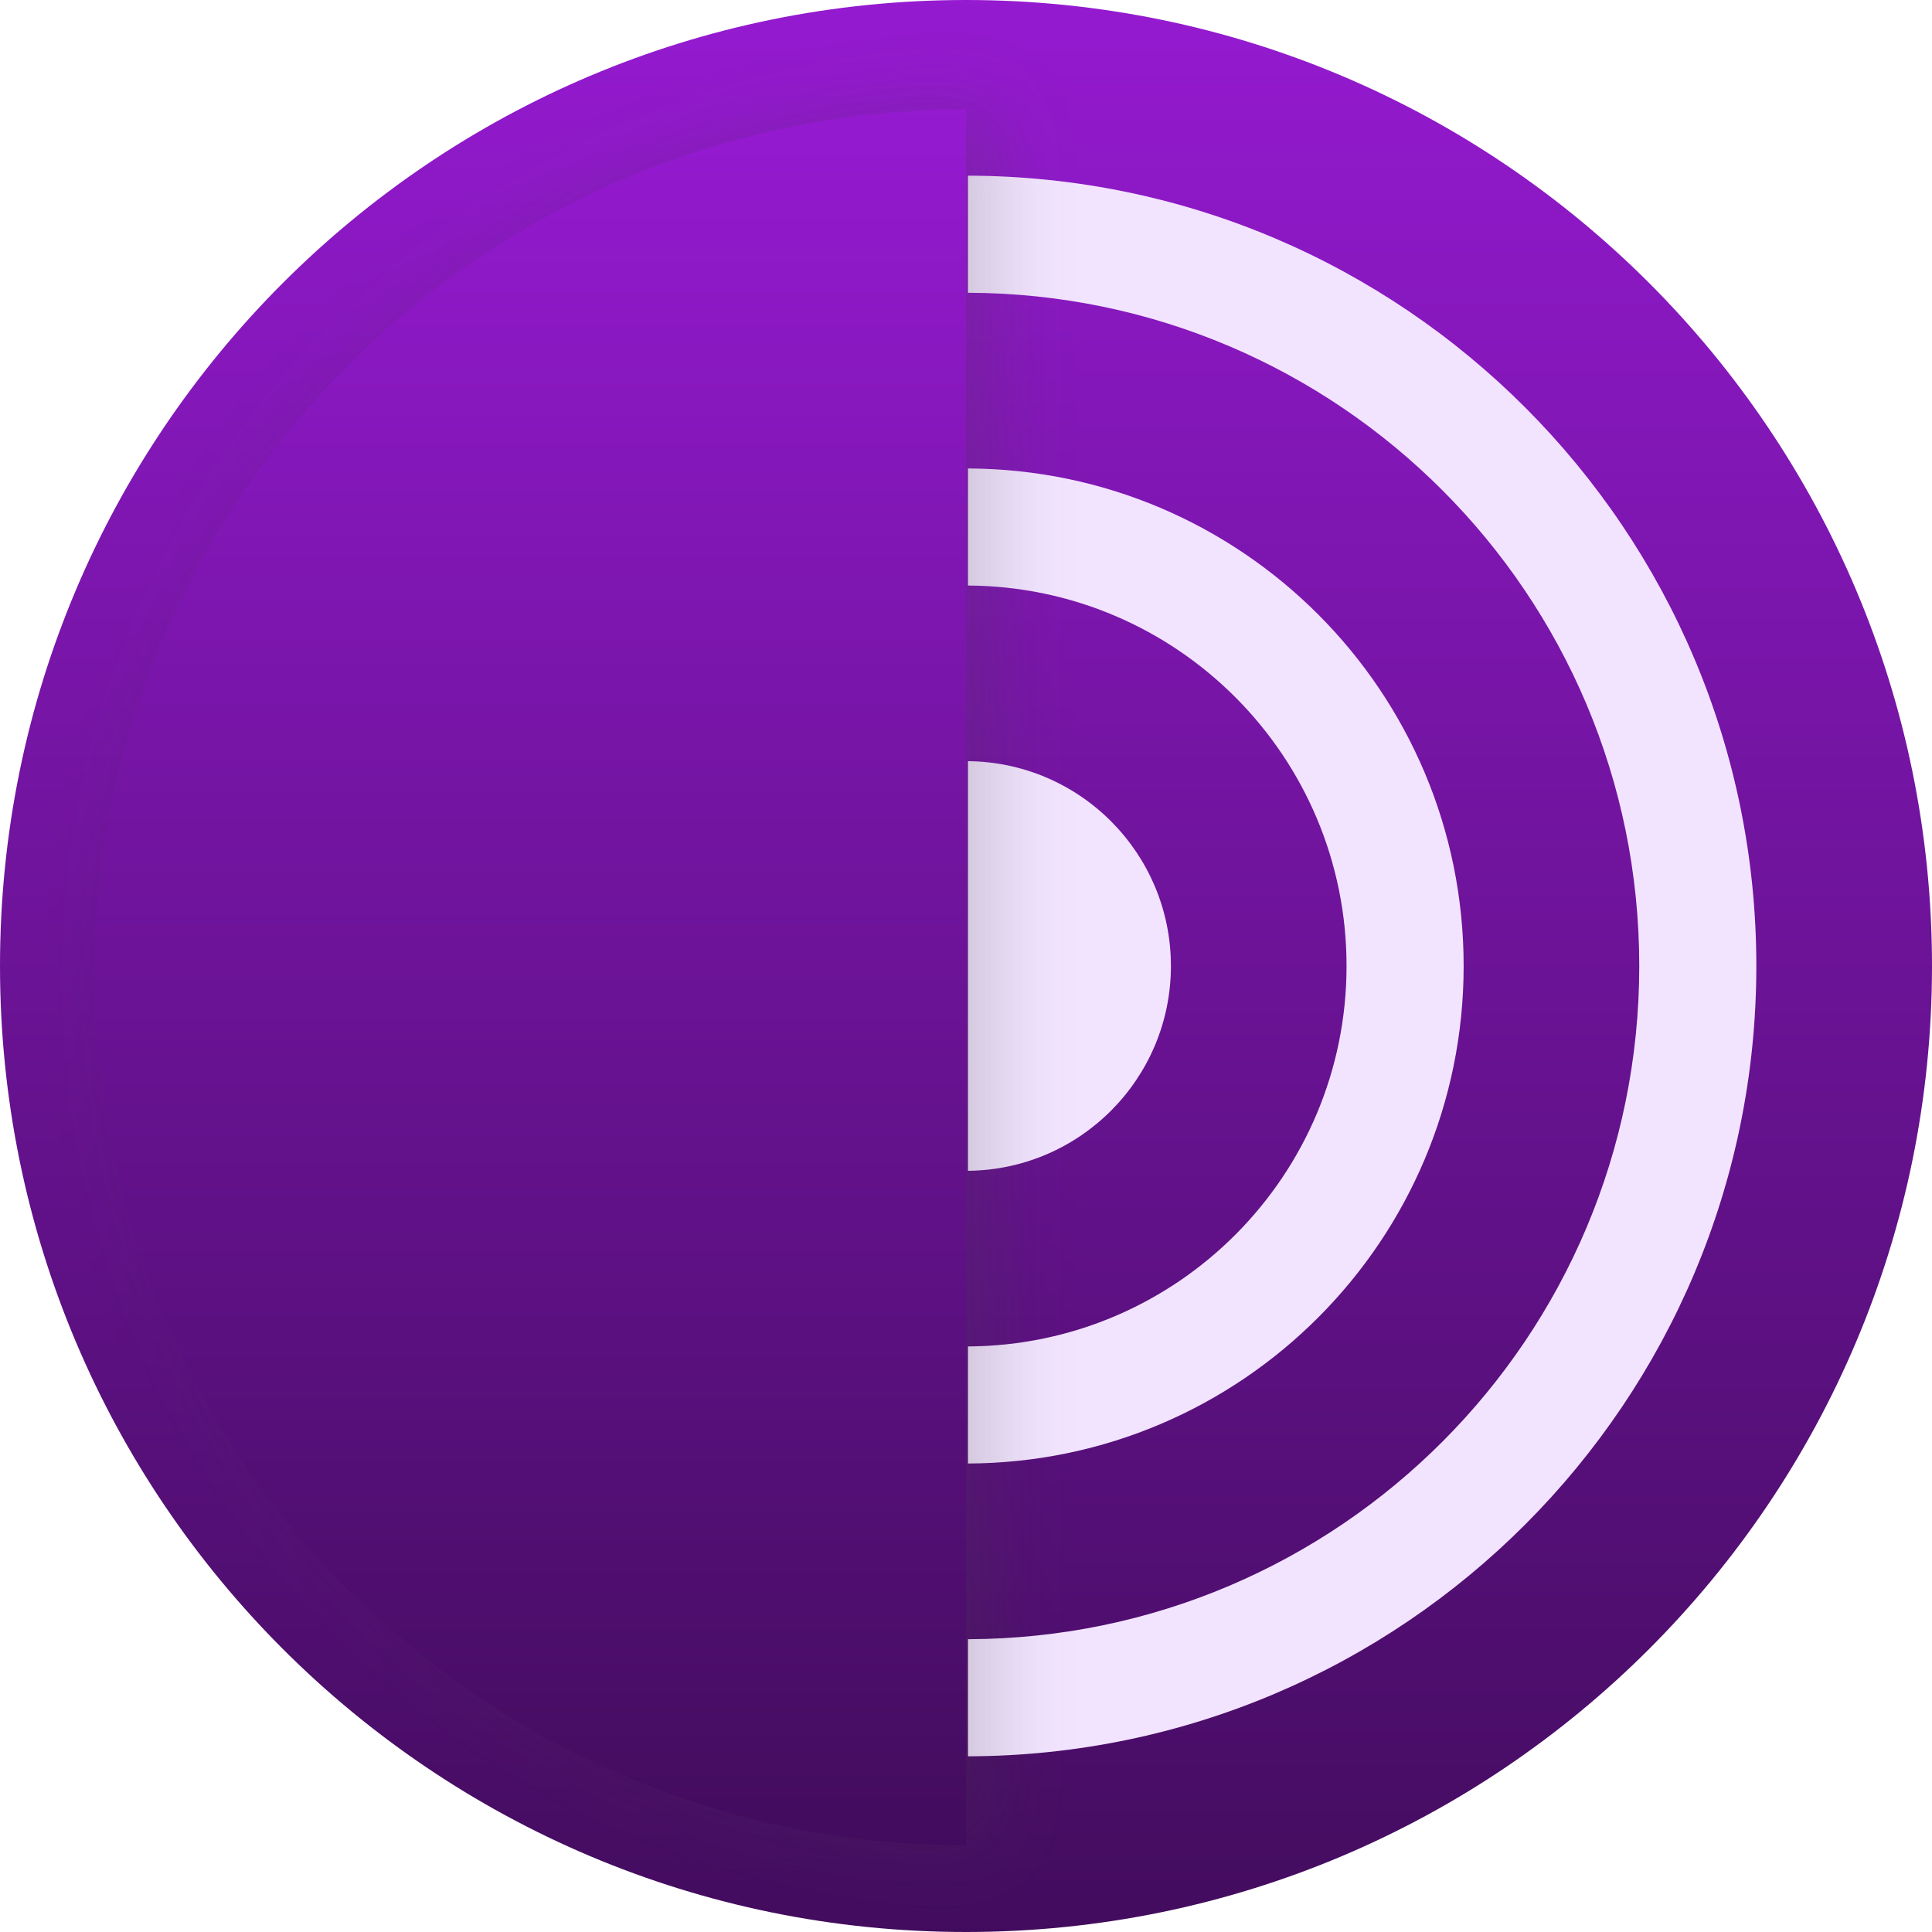
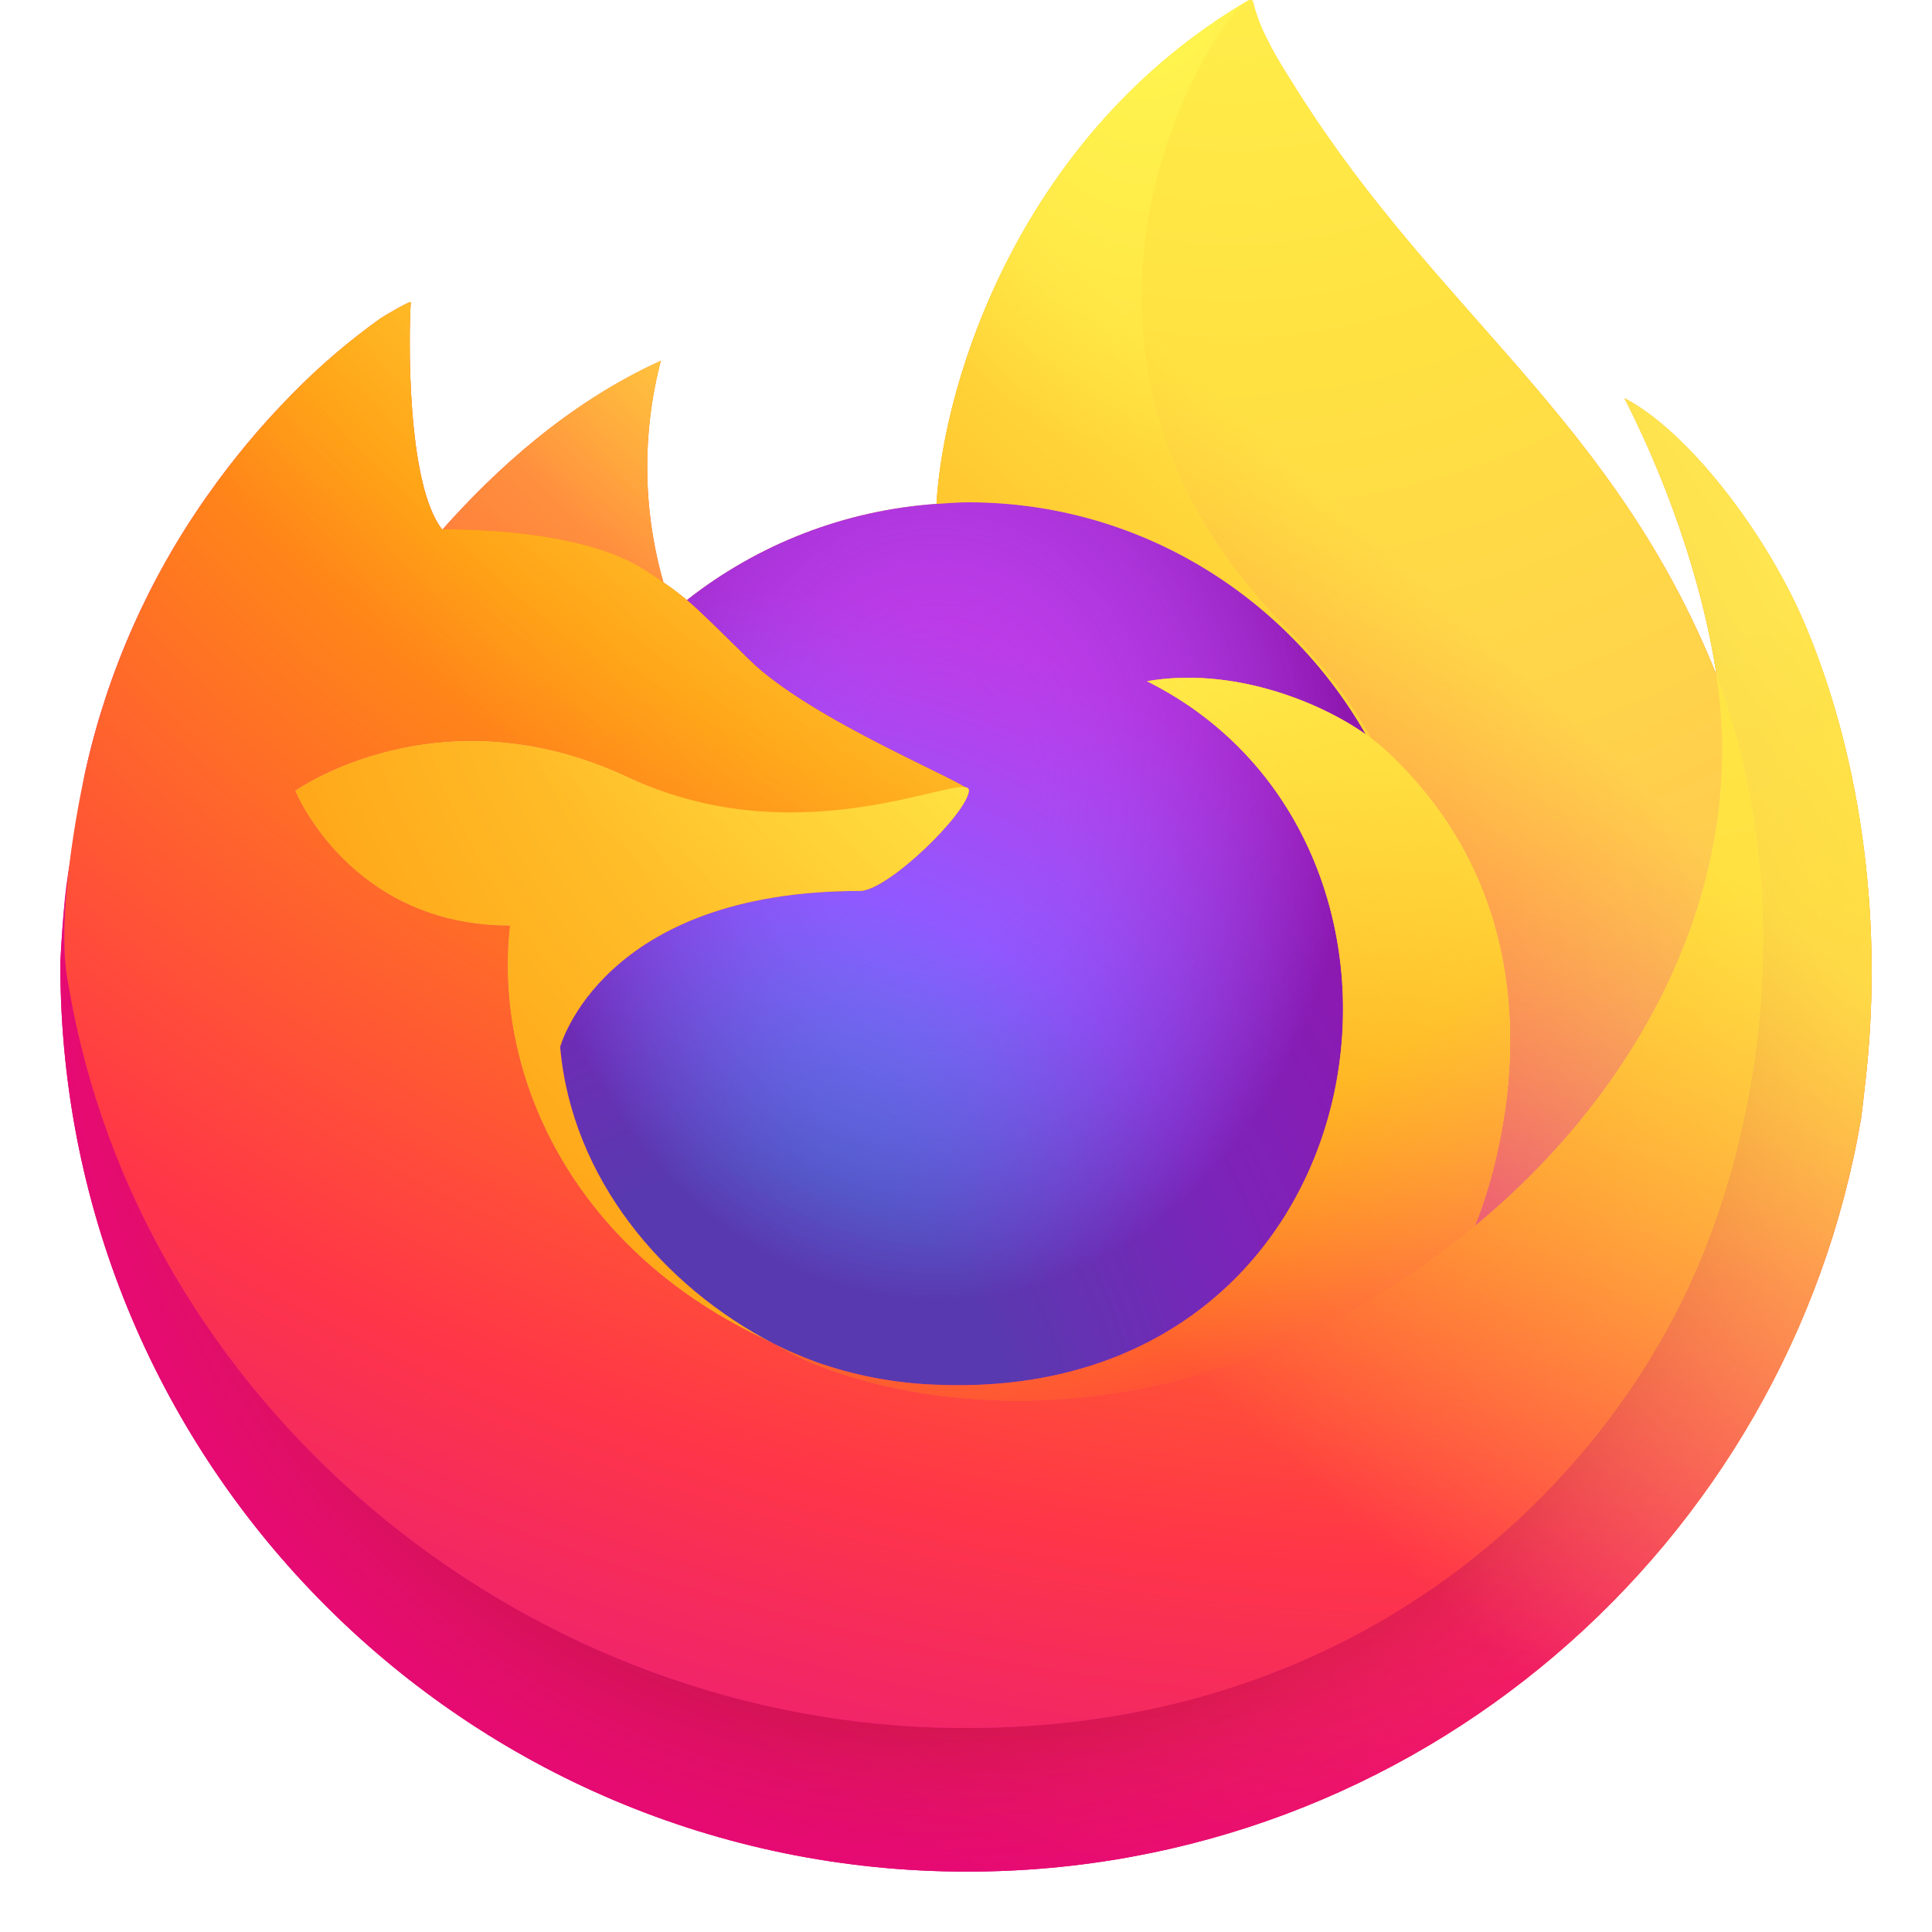
- <svg xmlns="http://www.w3.org/2000/svg" xmlns:xlink="http://www.w3.org/1999/xlink" width="512px" height="512px" viewBox="0 0 512 512" version="1.1">
+ <svg xmlns="http://www.w3.org/2000/svg" viewBox="0 0 512 512">
  <defs>
-     <linearGradient x1="50%" y1="100%" x2="50%" y2="0%" id="linearGradient-1">
-       <stop stop-color="#420C5D" offset="0%" />
-       <stop stop-color="#951AD1" offset="100%" />
+     <radialGradient id="b" cx="87.4%" cy="-12.9%" r="128%" gradientTransform="matrix(.8 0 0 1 .178 .129)">
+       <stop offset=".13" stop-color="#ffbd4f" />
+       <stop offset=".28" stop-color="#ff980e" />
+       <stop offset=".47" stop-color="#ff3750" />
+       <stop offset=".78" stop-color="#eb0878" />
+       <stop offset=".86" stop-color="#e50080" />
+     </radialGradient>
+     <radialGradient id="c" cx="49%" cy="40%" r="128%" gradientTransform="matrix(.82 0 0 1 .088 0)">
+       <stop offset=".3" stop-color="#960e18" />
+       <stop offset=".35" stop-color="#b11927" stop-opacity=".74" />
+       <stop offset=".43" stop-color="#db293d" stop-opacity=".34" />
+       <stop offset=".5" stop-color="#f5334b" stop-opacity=".09" />
+       <stop offset=".53" stop-color="#ff3750" stop-opacity="0" />
+     </radialGradient>
+     <radialGradient id="d" cx="48%" cy="-12%" r="140%">
+       <stop offset=".13" stop-color="#fff44f" />
+       <stop offset=".53" stop-color="#ff980e" />
+     </radialGradient>
+     <radialGradient id="e" cx="22.76%" cy="110.11%" r="100%">
+       <stop offset=".35" stop-color="#3a8ee6" />
+       <stop offset=".67" stop-color="#9059ff" />
+       <stop offset="1" stop-color="#c139e6" />
+     </radialGradient>
+     <radialGradient id="f" cx="52%" cy="33%" r="59%" gradientTransform="scale(.9 1)">
+       <stop offset=".21" stop-color="#9059ff" stop-opacity="0" />
+       <stop offset=".97" stop-color="#6e008b" stop-opacity=".6" />
+     </radialGradient>
+     <radialGradient id="g" cx="210%" cy="-100%" r="290%">
+       <stop offset=".1" stop-color="#ffe226" />
+       <stop offset=".79" stop-color="#ff7139" />
+     </radialGradient>
+     <radialGradient id="h" cx="84%" cy="-41%" r="180%">
+       <stop offset=".11" stop-color="#fff44f" />
+       <stop offset=".46" stop-color="#ff980e" />
+       <stop offset=".72" stop-color="#ff3647" />
+       <stop offset=".9" stop-color="#e31587" />
+     </radialGradient>
+     <radialGradient id="i" cx="16.1%" cy="-18.6%" r="348.8%" gradientTransform="matrix(.10453 .46743 -.99452 .04913 -.046 -.255)">
+       <stop offset="0" stop-color="#fff44f" />
+       <stop offset=".3" stop-color="#ff980e" />
+       <stop offset=".57" stop-color="#ff3647" />
+       <stop offset=".74" stop-color="#e31587" />
+     </radialGradient>
+     <radialGradient id="j" cx="18.9%" cy="-42.5%" r="238.4%">
+       <stop offset=".14" stop-color="#fff44f" />
+       <stop offset=".48" stop-color="#ff980e" />
+       <stop offset=".66" stop-color="#ff3647" />
+       <stop offset=".9" stop-color="#e31587" />
+     </radialGradient>
+     <radialGradient id="k" cx="159.3%" cy="-44.72%" r="313.1%">
+       <stop offset=".09" stop-color="#fff44f" />
+       <stop offset=".63" stop-color="#ff980e" />
+     </radialGradient>
+     <linearGradient id="a" x1="87.25%" y1="15.5%" x2="9.4%" y2="93.1%">
+       <stop offset=".05" stop-color="#fff44f" />
+       <stop offset=".37" stop-color="#ff980e" />
+       <stop offset=".53" stop-color="#ff3647" />
+       <stop offset=".7" stop-color="#e31587" />
    </linearGradient>
-     <path d="M25,29 C152.578,29 256,131.975 256,259 C256,386.025 152.578,489 25,489 L25,29 Z" id="path-2" />
-     <filter x="-18.2%" y="-7.4%" width="129.4%" height="114.8%" filterUnits="objectBoundingBox" id="filter-3">
-       <feOffset dx="-8" dy="0" in="SourceAlpha" result="shadowOffsetOuter1" />
-       <feGaussianBlur stdDeviation="10" in="shadowOffsetOuter1" result="shadowBlurOuter1" />
-       <feColorMatrix values="0 0 0 0 0.251   0 0 0 0 0.251   0 0 0 0 0.251  0 0 0 0.2 0" type="matrix" in="shadowBlurOuter1" />
-     </filter>
+     <linearGradient id="l" x1="80%" y1="14%" x2="18%" y2="84%">
+       <stop offset=".17" stop-color="#fff44f" stop-opacity=".8" />
+       <stop offset=".6" stop-color="#fff44f" stop-opacity="0" />
+     </linearGradient>
  </defs>
-   <g id="Assets" stroke="none" stroke-width="1" fill="none" fill-rule="evenodd">
-     <g id="icon_512x512">
-       <g id="Group">
-         <g id="tb_icon/Stable">
-           <g id="Stable">
-             <circle id="background" fill="#F2E4FF" fill-rule="nonzero" cx="256" cy="256" r="246" />
-             <path d="M256.525,465.44 L256.525,434.407 C354.826,434.123 434.421,354.365 434.421,255.993 C434.421,157.628 354.826,77.87 256.525,77.586 L256.525,46.553 C371.964,46.844 465.447,140.49 465.447,255.993 C465.447,371.503 371.964,465.156 256.525,465.44 Z M256.525,356.82 C311.97,356.529 356.849,311.516 356.849,255.993 C356.849,200.477 311.97,155.464 256.525,155.173 L256.525,124.147 C329.115,124.43 387.882,183.339 387.882,255.993 C387.882,328.654 329.115,387.562 256.525,387.846 L256.525,356.82 Z M256.525,201.719 C286.267,202.003 310.303,226.18 310.303,255.993 C310.303,285.812 286.267,309.99 256.525,310.274 L256.525,201.719 Z M0,255.993 C0,397.384 114.609,512 256,512 C397.384,512 512,397.384 512,255.993 C512,114.609 397.384,0 256,0 C114.609,0 0,114.609 0,255.993 Z" id="center" fill="url(#linearGradient-1)" />
-             <g id="half" transform="translate(140.5, 259) scale(-1, 1) translate(-140.5, -259) ">
-               <use fill="black" fill-opacity="1" filter="url(#filter-3)" xlink:href="#path-2" />
-               <use fill="url(#linearGradient-1)" fill-rule="evenodd" xlink:href="#path-2" />
-             </g>
-           </g>
-         </g>
-       </g>
-     </g>
-   </g>
+   <path d="M478.711 166.353c-10.445-25.124-31.6-52.248-48.212-60.821 13.52 26.505 21.345 53.093 24.335 72.936 0 .039.015.136.047.4C427.706 111.135 381.627 83.823 344 24.355c-1.9-3.007-3.805-6.022-5.661-9.2a73.716 73.716 0 01-2.646-4.972A43.7 43.7 0 01332.1.677a.626.626 0 00-.546-.644.818.818 0 00-.451 0c-.034.012-.084.051-.12.065-.053.021-.12.069-.176.1.027-.036.083-.117.1-.136-60.37 35.356-80.85 100.761-82.732 133.484a120.249 120.249 0 00-66.142 25.488 71.355 71.355 0 00-6.225-4.7 111.338 111.338 0 01-.674-58.732c-24.688 11.241-43.89 29.01-57.85 44.7h-.111c-9.527-12.067-8.855-51.873-8.312-60.184-.114-.515-7.107 3.63-8.023 4.255a175.073 175.073 0 00-23.486 20.12 210.478 210.478 0 00-22.442 26.913c0 .012-.007.026-.011.038 0-.013.007-.026.011-.038a202.838 202.838 0 00-32.247 72.805c-.115.521-.212 1.061-.324 1.586-.452 2.116-2.08 12.7-2.365 15-.022.177-.032.347-.053.524a229.066 229.066 0 00-3.9 33.157c0 .41-.025.816-.025 1.227C16 388.418 123.6 496 256.324 496c118.865 0 217.56-86.288 236.882-199.63.407-3.076.733-6.168 1.092-9.271 4.777-41.21-.53-84.525-15.587-120.746zM201.716 354.447c1.124.537 2.18 1.124 3.334 1.639.048.033.114.07.163.1a126.191 126.191 0 01-3.497-1.739zm55.053-144.93zm198.131-30.59l-.032-.233c.012.085.027.174.04.259z" fill="url(#a)" />
+   <path d="M478.711 166.353c-10.445-25.124-31.6-52.248-48.212-60.821 13.52 26.505 21.345 53.093 24.335 72.936 0-.058.011.048.036.226.012.085.027.174.04.259 22.675 61.47 10.322 123.978-7.479 162.175-27.539 59.1-94.215 119.67-198.576 116.716C136.1 454.651 36.766 370.988 18.223 261.41c-3.379-17.28 0-26.054 1.7-40.084-2.071 10.816-2.86 13.94-3.9 33.157 0 .41-.025.816-.025 1.227C16 388.418 123.6 496 256.324 496c118.865 0 217.56-86.288 236.882-199.63.407-3.076.733-6.168 1.092-9.271 4.777-41.21-.53-84.525-15.587-120.746z" fill="url(#b)" />
+   <path d="M478.711 166.353c-10.445-25.124-31.6-52.248-48.212-60.821 13.52 26.505 21.345 53.093 24.335 72.936 0-.058.011.048.036.226.012.085.027.174.04.259 22.675 61.47 10.322 123.978-7.479 162.175-27.539 59.1-94.215 119.67-198.576 116.716C136.1 454.651 36.766 370.988 18.223 261.41c-3.379-17.28 0-26.054 1.7-40.084-2.071 10.816-2.86 13.94-3.9 33.157 0 .41-.025.816-.025 1.227C16 388.418 123.6 496 256.324 496c118.865 0 217.56-86.288 236.882-199.63.407-3.076.733-6.168 1.092-9.271 4.777-41.21-.53-84.525-15.587-120.746z" fill="url(#c)" />
+   <path d="M361.922 194.6c.524.368 1 .734 1.493 1.1a130.706 130.706 0 00-22.31-29.112C266.4 91.892 321.516 4.626 330.811.194c.027-.036.083-.117.1-.136-60.37 35.356-80.85 100.761-82.732 133.484 2.8-.194 5.592-.429 8.442-.429 45.051 0 84.289 24.77 105.301 61.487z" fill="url(#d)" />
+   <path d="M256.772 209.514c-.393 5.978-21.514 26.593-28.9 26.593-68.339 0-79.432 41.335-79.432 41.335 3.027 34.81 27.261 63.475 56.611 78.643 1.339.692 2.694 1.317 4.05 1.935a132.768 132.768 0 007.059 2.886 106.743 106.743 0 0031.271 6.031c119.78 5.618 142.986-143.194 56.545-186.408 22.137-3.85 45.115 5.053 57.947 14.067-21.012-36.714-60.25-61.484-105.3-61.484-2.85 0-5.641.235-8.442.429a120.249 120.249 0 00-66.142 25.488c3.664 3.1 7.8 7.244 16.514 15.828 16.302 16.067 58.13 32.705 58.219 34.657z" fill="url(#e)" />
+   <path d="M256.772 209.514c-.393 5.978-21.514 26.593-28.9 26.593-68.339 0-79.432 41.335-79.432 41.335 3.027 34.81 27.261 63.475 56.611 78.643 1.339.692 2.694 1.317 4.05 1.935a132.768 132.768 0 007.059 2.886 106.743 106.743 0 0031.271 6.031c119.78 5.618 142.986-143.194 56.545-186.408 22.137-3.85 45.115 5.053 57.947 14.067-21.012-36.714-60.25-61.484-105.3-61.484-2.85 0-5.641.235-8.442.429a120.249 120.249 0 00-66.142 25.488c3.664 3.1 7.8 7.244 16.514 15.828 16.302 16.067 58.13 32.705 58.219 34.657z" fill="url(#f)" />
+   <path d="M170.829 151.036a244.042 244.042 0 014.981 3.3 111.338 111.338 0 01-.674-58.732c-24.688 11.241-43.89 29.01-57.85 44.7 1.155-.033 36.014-.66 53.543 10.732z" fill="url(#g)" />
+   <path d="M18.223 261.41C36.766 370.988 136.1 454.651 248.855 457.844c104.361 2.954 171.037-57.62 198.576-116.716 17.8-38.2 30.154-100.7 7.479-162.175l-.008-.026-.032-.233c-.025-.178-.04-.284-.036-.226 0 .039.015.136.047.4 8.524 55.661-19.79 109.584-64.051 146.044l-.133.313c-86.245 70.223-168.774 42.368-185.484 30.966a144.108 144.108 0 01-3.5-1.743c-50.282-24.029-71.054-69.838-66.6-109.124-42.457 0-56.934-35.809-56.934-35.809s38.119-27.179 88.358-3.541c46.53 21.893 90.228 3.543 90.233 3.541-.089-1.952-41.917-18.59-58.223-34.656-8.713-8.584-12.85-12.723-16.514-15.828a71.355 71.355 0 00-6.225-4.7 282.929 282.929 0 00-4.981-3.3c-17.528-11.392-52.388-10.765-53.543-10.735h-.111c-9.527-12.067-8.855-51.873-8.312-60.184-.114-.515-7.107 3.63-8.023 4.255a175.073 175.073 0 00-23.486 20.12 210.478 210.478 0 00-22.442 26.919c0 .012-.007.026-.011.038 0-.013.007-.026.011-.038a202.838 202.838 0 00-32.247 72.805c-.115.521-8.65 37.842-4.44 57.199z" fill="url(#h)" />
+   <path d="M341.105 166.587a130.706 130.706 0 0122.31 29.112c1.323.994 2.559 1.985 3.608 2.952 54.482 50.2 25.936 121.2 23.807 126.26 44.261-36.46 72.575-90.383 64.051-146.044C427.706 111.135 381.627 83.823 344 24.355c-1.9-3.007-3.805-6.022-5.661-9.2a73.716 73.716 0 01-2.646-4.972A43.7 43.7 0 01332.1.677a.626.626 0 00-.546-.644.818.818 0 00-.451 0c-.034.012-.084.051-.12.065-.053.021-.12.069-.176.1-9.291 4.428-64.407 91.694 10.298 166.389z" fill="url(#i)" />
+   <path d="M367.023 198.651c-1.049-.967-2.285-1.958-3.608-2.952-.489-.368-.969-.734-1.493-1.1-12.832-9.014-35.81-17.917-57.947-14.067 86.441 43.214 63.235 192.026-56.545 186.408a106.743 106.743 0 01-31.271-6.031 134.51 134.51 0 01-7.059-2.886c-1.356-.618-2.711-1.243-4.05-1.935.048.033.114.07.163.1 16.71 11.4 99.239 39.257 185.484-30.966l.133-.313c2.129-5.054 30.675-76.057-23.807-126.258z" fill="url(#j)" />
+   <path d="M148.439 277.443s11.093-41.335 79.432-41.335c7.388 0 28.509-20.615 28.9-26.593s-43.7 18.352-90.233-3.541c-50.239-23.638-88.358 3.541-88.358 3.541s14.477 35.809 56.934 35.809c-4.453 39.286 16.319 85.1 66.6 109.124 1.124.537 2.18 1.124 3.334 1.639-29.348-15.169-53.582-43.834-56.609-78.644z" fill="url(#k)" />
+   <path d="M478.711 166.353c-10.445-25.124-31.6-52.248-48.212-60.821 13.52 26.505 21.345 53.093 24.335 72.936 0 .039.015.136.047.4C427.706 111.135 381.627 83.823 344 24.355c-1.9-3.007-3.805-6.022-5.661-9.2a73.716 73.716 0 01-2.646-4.972A43.7 43.7 0 01332.1.677a.626.626 0 00-.546-.644.818.818 0 00-.451 0c-.034.012-.084.051-.12.065-.053.021-.12.069-.176.1.027-.036.083-.117.1-.136-60.37 35.356-80.85 100.761-82.732 133.484 2.8-.194 5.592-.429 8.442-.429 45.053 0 84.291 24.77 105.3 61.484-12.832-9.014-35.81-17.917-57.947-14.067 86.441 43.214 63.235 192.026-56.545 186.408a106.743 106.743 0 01-31.271-6.031 134.51 134.51 0 01-7.059-2.886c-1.356-.618-2.711-1.243-4.05-1.935.048.033.114.07.163.1a144.108 144.108 0 01-3.5-1.743c1.124.537 2.18 1.124 3.334 1.639-29.35-15.168-53.584-43.833-56.611-78.643 0 0 11.093-41.335 79.432-41.335 7.388 0 28.509-20.615 28.9-26.593-.089-1.952-41.917-18.59-58.223-34.656-8.713-8.584-12.85-12.723-16.514-15.828a71.355 71.355 0 00-6.225-4.7 111.338 111.338 0 01-.674-58.732c-24.688 11.241-43.89 29.01-57.85 44.7h-.111c-9.527-12.067-8.855-51.873-8.312-60.184-.114-.515-7.107 3.63-8.023 4.255a175.073 175.073 0 00-23.486 20.12 210.478 210.478 0 00-22.435 26.916c0 .012-.007.026-.011.038 0-.013.007-.026.011-.038a202.838 202.838 0 00-32.247 72.805c-.115.521-.212 1.061-.324 1.586-.452 2.116-2.486 12.853-2.77 15.156-.022.177.021-.176 0 0a279.565 279.565 0 00-3.544 33.53c0 .41-.025.816-.025 1.227C16 388.418 123.6 496 256.324 496c118.865 0 217.56-86.288 236.882-199.63.407-3.076.733-6.168 1.092-9.271 4.777-41.21-.53-84.525-15.587-120.746zm-23.841 12.341c.012.085.027.174.04.259l-.008-.026-.032-.233z" fill="url(#l)" />
</svg>
